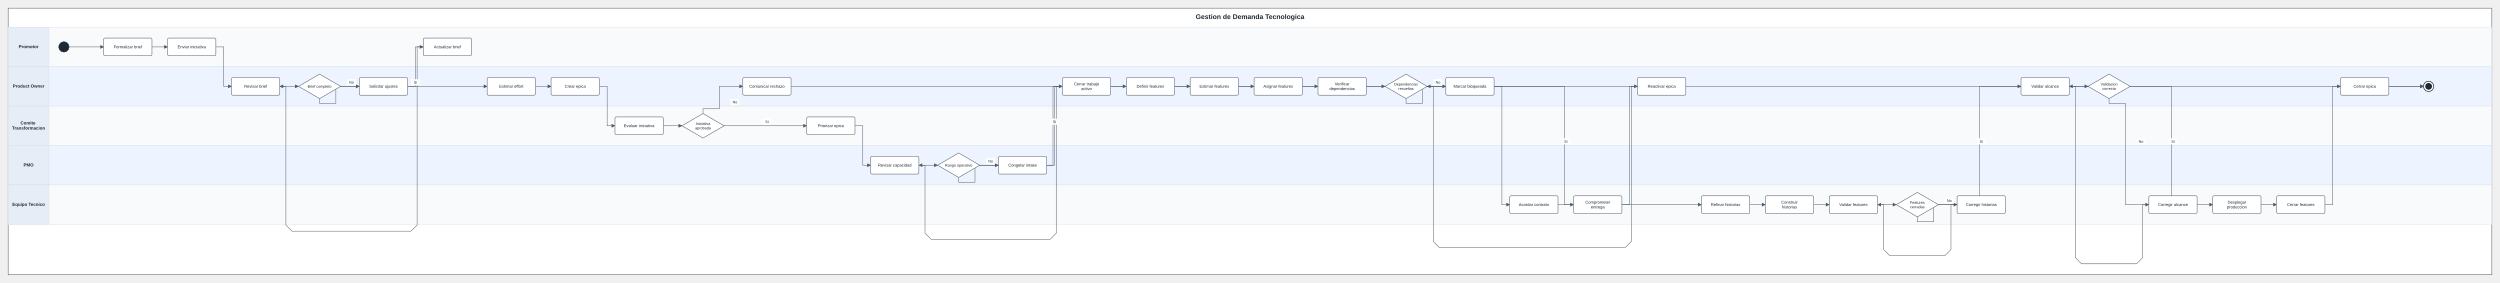
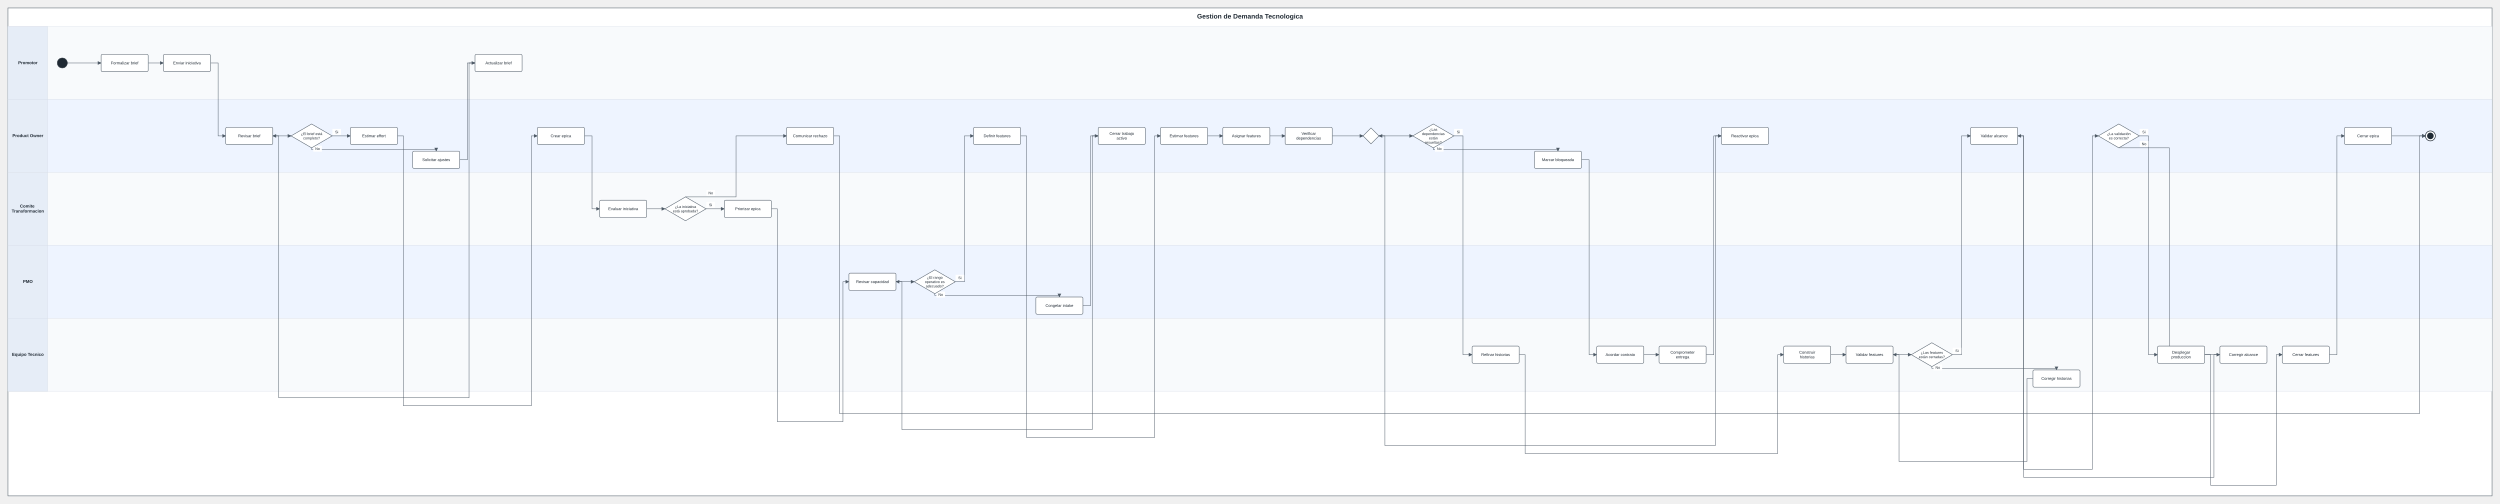
- <svg xmlns="http://www.w3.org/2000/svg" width="7354" height="832" viewBox="0 0 7354 832" role="img" aria-labelledby="title desc">
+ <svg xmlns="http://www.w3.org/2000/svg" width="7542" height="1520" viewBox="0 0 7542 1520" role="img" aria-labelledby="title desc">
  <defs>
    <marker id="arrow" viewBox="0 0 10 10" refX="9" refY="5" markerWidth="8" markerHeight="8" orient="auto-start-reverse">
      <path d="M 0 0 L 10 5 L 0 10 z" fill="#4f5b67" />
    </marker>
  </defs>
-   <rect x="24" y="24" width="7306" height="784" rx="0" fill="#ffffff" stroke="#4f5b67" stroke-width="1.5" />
-   <text x="3677.0" y="56" text-anchor="middle" font-family="Arial, sans-serif" font-size="20" font-weight="700" fill="#1f2933">Gestion de Demanda Tecnologica</text>
-   <rect x="24" y="80" width="7306" height="116" fill="#f8fafc" stroke="#d5dce6" stroke-width="1" />
-   <rect x="24" y="80" width="120" height="116" fill="#e6edf7" stroke="#d5dce6" stroke-width="1" />
-   <text x="84.0" y="138.0" text-anchor="middle" dominant-baseline="middle" font-family="Arial, sans-serif" font-size="13" font-weight="700" fill="#1f2933">
+   <rect x="24" y="24" width="7494" height="1472" rx="0" fill="#ffffff" stroke="#4f5b67" stroke-width="1.5" />
+   <text x="3771.0" y="56" text-anchor="middle" font-family="Arial, sans-serif" font-size="20" font-weight="700" fill="#1f2933">Gestion de Demanda Tecnologica</text>
+   <rect x="24" y="80" width="7494" height="220" fill="#f8fafc" stroke="#d5dce6" stroke-width="1" />
+   <rect x="24" y="80" width="120" height="220" fill="#e6edf7" stroke="#d5dce6" stroke-width="1" />
+   <text x="84.0" y="190.0" text-anchor="middle" dominant-baseline="middle" font-family="Arial, sans-serif" font-size="13" font-weight="700" fill="#1f2933">
    <tspan x="84.0" dy="-0.0">Promotor</tspan>
  </text>
-   <rect x="24" y="196" width="7306" height="116" fill="#eef4ff" stroke="#d5dce6" stroke-width="1" />
-   <rect x="24" y="196" width="120" height="116" fill="#e6edf7" stroke="#d5dce6" stroke-width="1" />
-   <text x="84.0" y="254.0" text-anchor="middle" dominant-baseline="middle" font-family="Arial, sans-serif" font-size="13" font-weight="700" fill="#1f2933">
+   <rect x="24" y="300" width="7494" height="220" fill="#eef4ff" stroke="#d5dce6" stroke-width="1" />
+   <rect x="24" y="300" width="120" height="220" fill="#e6edf7" stroke="#d5dce6" stroke-width="1" />
+   <text x="84.0" y="410.0" text-anchor="middle" dominant-baseline="middle" font-family="Arial, sans-serif" font-size="13" font-weight="700" fill="#1f2933">
    <tspan x="84.0" dy="-0.0">Product Owner</tspan>
  </text>
-   <rect x="24" y="312" width="7306" height="116" fill="#f8fafc" stroke="#d5dce6" stroke-width="1" />
-   <rect x="24" y="312" width="120" height="116" fill="#e6edf7" stroke="#d5dce6" stroke-width="1" />
-   <text x="84.0" y="370.0" text-anchor="middle" dominant-baseline="middle" font-family="Arial, sans-serif" font-size="13" font-weight="700" fill="#1f2933">
+   <rect x="24" y="520" width="7494" height="220" fill="#f8fafc" stroke="#d5dce6" stroke-width="1" />
+   <rect x="24" y="520" width="120" height="220" fill="#e6edf7" stroke="#d5dce6" stroke-width="1" />
+   <text x="84.0" y="630.0" text-anchor="middle" dominant-baseline="middle" font-family="Arial, sans-serif" font-size="13" font-weight="700" fill="#1f2933">
    <tspan x="84.0" dy="-7.5">Comite</tspan>
    <tspan x="84.0" dy="15">Transformacion</tspan>
  </text>
-   <rect x="24" y="428" width="7306" height="116" fill="#eef4ff" stroke="#d5dce6" stroke-width="1" />
-   <rect x="24" y="428" width="120" height="116" fill="#e6edf7" stroke="#d5dce6" stroke-width="1" />
-   <text x="84.0" y="486.0" text-anchor="middle" dominant-baseline="middle" font-family="Arial, sans-serif" font-size="13" font-weight="700" fill="#1f2933">
+   <rect x="24" y="740" width="7494" height="220" fill="#eef4ff" stroke="#d5dce6" stroke-width="1" />
+   <rect x="24" y="740" width="120" height="220" fill="#e6edf7" stroke="#d5dce6" stroke-width="1" />
+   <text x="84.0" y="850.0" text-anchor="middle" dominant-baseline="middle" font-family="Arial, sans-serif" font-size="13" font-weight="700" fill="#1f2933">
    <tspan x="84.0" dy="-0.0">PMO</tspan>
  </text>
-   <rect x="24" y="544" width="7306" height="116" fill="#f8fafc" stroke="#d5dce6" stroke-width="1" />
-   <rect x="24" y="544" width="120" height="116" fill="#e6edf7" stroke="#d5dce6" stroke-width="1" />
-   <text x="84.0" y="602.0" text-anchor="middle" dominant-baseline="middle" font-family="Arial, sans-serif" font-size="13" font-weight="700" fill="#1f2933">
+   <rect x="24" y="960" width="7494" height="220" fill="#f8fafc" stroke="#d5dce6" stroke-width="1" />
+   <rect x="24" y="960" width="120" height="220" fill="#e6edf7" stroke="#d5dce6" stroke-width="1" />
+   <text x="84.0" y="1070.0" text-anchor="middle" dominant-baseline="middle" font-family="Arial, sans-serif" font-size="13" font-weight="700" fill="#1f2933">
    <tspan x="84.0" dy="-0.0">Equipo Tecnico</tspan>
  </text>
  <g fill="none" stroke="#4f5b67" stroke-width="1.4" marker-end="url(#arrow)">
-     <polyline points="203.0,138.0 254.0,138.0 305.0,138.0" />
-     <polyline points="447.0,138.0 470.0,138.0 493.0,138.0" />
-     <polyline points="635.0,138.0 658.0,138.0 658.0,254.0 681.0,254.0" />
-     <polyline points="823.0,254.0 850.5,254.0 878.0,254.0" />
-     <polyline points="940,290.0 940,304.0 988,304.0 988,254.0 1057.0,254.0" />
-     <polyline points="1199.0,254.0 1222.0,254.0 1222.0,138.0 1245.0,138.0" />
-     <polyline points="1245.0,138.0 1227.0,138.0 1227.0,662 1209.0,680 859.0,680 841.0,662 841.0,254.0 823.0,254.0" />
-     <polyline points="1002.0,254.0 1217.5,254.0 1433.0,254.0" />
-     <polyline points="1575.0,254.0 1598.0,254.0 1621.0,254.0" />
-     <polyline points="1763.0,254.0 1786.0,254.0 1786.0,370.0 1809.0,370.0" />
-     <polyline points="1951.0,370.0 1978.5,370.0 2006.0,370.0" />
-     <polyline points="2068,334.0 2068,320.0 2116,320.0 2116,254.0 2185.0,254.0" />
-     <polyline points="2327.0,254.0 4728.0,254.0 7129.0,254.0" />
-     <polyline points="2130.0,370.0 2251.5,370.0 2373.0,370.0" />
-     <polyline points="2515.0,370.0 2538.0,370.0 2538.0,486.0 2561.0,486.0" />
-     <polyline points="2703.0,486.0 2730.5,486.0 2758.0,486.0" />
-     <polyline points="2820,522.0 2820,536.0 2868,536.0 2868,486.0 2937.0,486.0" />
-     <polyline points="3079.0,486.0 3102.0,486.0 3102.0,254.0 3125.0,254.0" />
-     <polyline points="3125.0,254.0 3107.0,254.0 3107.0,686 3089.0,704 2739.0,704 2721.0,686 2721.0,486.0 2703.0,486.0" />
-     <polyline points="2882.0,486.0 3097.5,486.0 3097.5,254.0 3313.0,254.0" />
-     <polyline points="3455.0,254.0 3478.0,254.0 3501.0,254.0" />
-     <polyline points="3643.0,254.0 3666.0,254.0 3689.0,254.0" />
-     <polyline points="3831.0,254.0 3854.0,254.0 3877.0,254.0" />
-     <polyline points="4019.0,254.0 4046.5,254.0 4074.0,254.0" />
-     <polyline points="4136,290.0 4136,304.0 4184,304.0 4184,254.0 4253.0,254.0" />
-     <polyline points="4395.0,254.0 4418.0,254.0 4418.0,602.0 4441.0,602.0" />
-     <polyline points="4583.0,602.0 4606.0,602.0 4629.0,602.0" />
-     <polyline points="4771.0,602.0 4794.0,602.0 4794.0,254.0 4817.0,254.0" />
-     <polyline points="4817.0,254.0 4799.0,254.0 4799.0,710 4781.0,728 4234.0,728 4216.0,710 4216.0,254.0 4198.0,254.0" />
-     <polyline points="4198.0,254.0 4601.5,254.0 4601.5,602.0 5005.0,602.0" />
-     <polyline points="5147.0,602.0 5170.0,602.0 5193.0,602.0" />
-     <polyline points="5335.0,602.0 5358.0,602.0 5381.0,602.0" />
-     <polyline points="5523.0,602.0 5550.5,602.0 5578.0,602.0" />
-     <polyline points="5640,638.0 5640,652.0 5688,652.0 5688,602.0 5757.0,602.0" />
-     <polyline points="5757.0,602.0 5739.0,602.0 5739.0,734 5721.0,752 5559.0,752 5541.0,734 5541.0,602.0 5523.0,602.0" />
-     <polyline points="5702.0,602.0 5823.5,602.0 5823.5,254.0 5945.0,254.0" />
-     <polyline points="6087.0,254.0 6114.5,254.0 6142.0,254.0" />
-     <polyline points="6204,290.0 6204,304.0 6252,304.0 6252,602.0 6321.0,602.0" />
-     <polyline points="6321.0,602.0 6303.0,602.0 6303.0,758 6285.0,776 6123.0,776 6105.0,758 6105.0,254.0 6087.0,254.0" />
-     <polyline points="6266.0,254.0 6387.5,254.0 6387.5,602.0 6509.0,602.0" />
-     <polyline points="6651.0,602.0 6674.0,602.0 6697.0,602.0" />
-     <polyline points="6839.0,602.0 6862.0,602.0 6862.0,254.0 6885.0,254.0" />
-     <polyline points="7027.0,254.0 7078.0,254.0 7129.0,254.0" />
+     <polyline points="203.0,190.0 254.0,190.0 305.0,190.0" />
+     <polyline points="447.0,190.0 470.0,190.0 493.0,190.0" />
+     <polyline points="635.0,190.0 658.0,190.0 658.0,410.0 681.0,410.0" />
+     <polyline points="823.0,410.0 850.5,410.0 878.0,410.0" />
+     <polyline points="940,446.0 940,451.0 1316,451.0 1316,456.0" />
+     <polyline points="1387.0,482.0 1410.0,482.0 1410.0,190.0 1433.0,190.0" />
+     <polyline points="1433.0,190.0 1415.0,190.0 1415.0,1200 841.0,1200 841.0,410.0 823.0,410.0" />
+     <polyline points="1002.0,410.0 1029.5,410.0 1057.0,410.0" />
+     <polyline points="1199.0,410.0 1217.0,410.0 1217.0,1224 1603.0,1224 1603.0,410.0 1621.0,410.0" />
+     <polyline points="1763.0,410.0 1786.0,410.0 1786.0,630.0 1809.0,630.0" />
+     <polyline points="1951.0,630.0 1978.5,630.0 2006.0,630.0" />
+     <polyline points="2068,594.0 2220.5,594.0 2220.5,410.0 2373.0,410.0" />
+     <polyline points="2515.0,410.0 2533.0,410.0 2533.0,1248 7299.0,1248 7299.0,410.0 7317.0,410.0" />
+     <polyline points="2130.0,630.0 2157.5,630.0 2185.0,630.0" />
+     <polyline points="2327.0,630.0 2345.0,630.0 2345.0,1272 2543.0,1272 2543.0,850.0 2561.0,850.0" />
+     <polyline points="2703.0,850.0 2730.5,850.0 2758.0,850.0" />
+     <polyline points="2820,886.0 2820,891.0 3196,891.0 3196,896.0" />
+     <polyline points="3267.0,922.0 3290.0,922.0 3290.0,410.0 3313.0,410.0" />
+     <polyline points="3313.0,410.0 3295.0,410.0 3295.0,1296 2721.0,1296 2721.0,850.0 2703.0,850.0" />
+     <polyline points="2882.0,850.0 2909.5,850.0 2909.5,410.0 2937.0,410.0" />
+     <polyline points="3079.0,410.0 3097.0,410.0 3097.0,1320 3483.0,1320 3483.0,410.0 3501.0,410.0" />
+     <polyline points="3643.0,410.0 3666.0,410.0 3689.0,410.0" />
+     <polyline points="3831.0,410.0 3854.0,410.0 3877.0,410.0" />
+     <polyline points="4019.0,410.0 4065.5,410.0 4112.0,410.0" />
+     <polyline points="4160.0,410.0 4211.0,410.0 4262.0,410.0" />
+     <polyline points="4324,446.0 4324,451.0 4700,451.0 4700,456.0" />
+     <polyline points="4771.0,482.0 4794.0,482.0 4794.0,1070.0 4817.0,1070.0" />
+     <polyline points="4959.0,1070.0 4982.0,1070.0 5005.0,1070.0" />
+     <polyline points="5147.0,1070.0 5170.0,1070.0 5170.0,410.0 5193.0,410.0" />
+     <polyline points="5193.0,410.0 5175.0,410.0 5175.0,1344 4178.0,1344 4178.0,410.0 4160.0,410.0" />
+     <polyline points="4386.0,410.0 4413.5,410.0 4413.5,1070.0 4441.0,1070.0" />
+     <polyline points="4583.0,1070.0 4601.0,1070.0 4601.0,1368 5363.0,1368 5363.0,1070.0 5381.0,1070.0" />
+     <polyline points="5523.0,1070.0 5546.0,1070.0 5569.0,1070.0" />
+     <polyline points="5711.0,1070.0 5738.5,1070.0 5766.0,1070.0" />
+     <polyline points="5828,1106.0 5828,1111.0 6204,1111.0 6204,1116.0" />
+     <polyline points="6133.0,1142.0 6115.0,1142.0 6115.0,1392 5729.0,1392 5729.0,1070.0 5711.0,1070.0" />
+     <polyline points="5890.0,1070.0 5917.5,1070.0 5917.5,410.0 5945.0,410.0" />
+     <polyline points="6087.0,410.0 6105.0,410.0 6105.0,1416 6312.0,1416 6312.0,410.0 6330.0,410.0" />
+     <polyline points="6392,446.0 6544.5,446.0 6544.5,1070.0 6697.0,1070.0" />
+     <polyline points="6697.0,1070.0 6679.0,1070.0 6679.0,1440 6105.0,1440 6105.0,410.0 6087.0,410.0" />
+     <polyline points="6454.0,410.0 6481.5,410.0 6481.5,1070.0 6509.0,1070.0" />
+     <polyline points="6651.0,1070.0 6669.0,1070.0 6669.0,1464 6867.0,1464 6867.0,1070.0 6885.0,1070.0" />
+     <polyline points="7027.0,1070.0 7050.0,1070.0 7050.0,410.0 7073.0,410.0" />
+     <polyline points="7215.0,410.0 7266.0,410.0 7317.0,410.0" />
  </g>
-   <rect x="1021.0" y="233.0" width="26" height="18" fill="#ffffff" stroke="none" />
-   <text x="1034.0" y="246.0" text-anchor="middle" font-family="Arial, sans-serif" font-size="11" fill="#1f2933">No</text>
-   <rect x="1209.0" y="233.0" width="26" height="18" fill="#ffffff" stroke="none" />
-   <text x="1222.0" y="246.0" text-anchor="middle" font-family="Arial, sans-serif" font-size="11" fill="#1f2933">Si</text>
-   <rect x="2149.0" y="291.0" width="26" height="18" fill="#ffffff" stroke="none" />
-   <text x="2162.0" y="304.0" text-anchor="middle" font-family="Arial, sans-serif" font-size="11" fill="#1f2933">No</text>
-   <rect x="2243.0" y="349.0" width="26" height="18" fill="#ffffff" stroke="none" />
-   <text x="2256.0" y="362.0" text-anchor="middle" font-family="Arial, sans-serif" font-size="11" fill="#1f2933">Si</text>
-   <rect x="2901.0" y="465.0" width="26" height="18" fill="#ffffff" stroke="none" />
-   <text x="2914.0" y="478.0" text-anchor="middle" font-family="Arial, sans-serif" font-size="11" fill="#1f2933">No</text>
-   <rect x="3089.0" y="349.0" width="26" height="18" fill="#ffffff" stroke="none" />
-   <text x="3102.0" y="362.0" text-anchor="middle" font-family="Arial, sans-serif" font-size="11" fill="#1f2933">Si</text>
-   <rect x="4217.0" y="233.0" width="26" height="18" fill="#ffffff" stroke="none" />
-   <text x="4230.0" y="246.0" text-anchor="middle" font-family="Arial, sans-serif" font-size="11" fill="#1f2933">No</text>
-   <rect x="4593.0" y="407.0" width="26" height="18" fill="#ffffff" stroke="none" />
-   <text x="4606.0" y="420.0" text-anchor="middle" font-family="Arial, sans-serif" font-size="11" fill="#1f2933">Si</text>
-   <rect x="5721.0" y="581.0" width="26" height="18" fill="#ffffff" stroke="none" />
-   <text x="5734.0" y="594.0" text-anchor="middle" font-family="Arial, sans-serif" font-size="11" fill="#1f2933">No</text>
-   <rect x="5815.0" y="407.0" width="26" height="18" fill="#ffffff" stroke="none" />
-   <text x="5828.0" y="420.0" text-anchor="middle" font-family="Arial, sans-serif" font-size="11" fill="#1f2933">Si</text>
-   <rect x="6285.0" y="407.0" width="26" height="18" fill="#ffffff" stroke="none" />
-   <text x="6298.0" y="420.0" text-anchor="middle" font-family="Arial, sans-serif" font-size="11" fill="#1f2933">No</text>
-   <rect x="6379.0" y="407.0" width="26" height="18" fill="#ffffff" stroke="none" />
-   <text x="6392.0" y="420.0" text-anchor="middle" font-family="Arial, sans-serif" font-size="11" fill="#1f2933">Si</text>
-   <circle cx="188" cy="138.0" r="15.0" fill="#1f2933" stroke="#1f2933" stroke-width="1.5" />
-   <rect x="305.0" y="112.0" width="142" height="52" rx="4" fill="#ffffff" stroke="#4f5b67" stroke-width="1.5" />
-   <text x="376" y="142.0" text-anchor="middle" font-family="Arial, sans-serif" font-size="12" fill="#1f2933">Formalizar brief</text>
-   <rect x="493.0" y="112.0" width="142" height="52" rx="4" fill="#ffffff" stroke="#4f5b67" stroke-width="1.5" />
-   <text x="564" y="142.0" text-anchor="middle" font-family="Arial, sans-serif" font-size="12" fill="#1f2933">Enviar iniciativa</text>
-   <rect x="681.0" y="228.0" width="142" height="52" rx="4" fill="#ffffff" stroke="#4f5b67" stroke-width="1.5" />
-   <text x="752" y="258.0" text-anchor="middle" font-family="Arial, sans-serif" font-size="12" fill="#1f2933">Revisar brief</text>
-   <polygon points="940,218.0 1002.0,254.0 940,290.0 878.0,254.0" fill="#ffffff" stroke="#4f5b67" stroke-width="1.5" />
-   <text x="940" y="258.0" text-anchor="middle" font-family="Arial, sans-serif" font-size="11" fill="#1f2933">Brief completo</text>
-   <rect x="1057.0" y="228.0" width="142" height="52" rx="4" fill="#ffffff" stroke="#4f5b67" stroke-width="1.5" />
-   <text x="1128" y="258.0" text-anchor="middle" font-family="Arial, sans-serif" font-size="12" fill="#1f2933">Solicitar ajustes</text>
-   <rect x="1245.0" y="112.0" width="142" height="52" rx="4" fill="#ffffff" stroke="#4f5b67" stroke-width="1.5" />
-   <text x="1316" y="142.0" text-anchor="middle" font-family="Arial, sans-serif" font-size="12" fill="#1f2933">Actualizar brief</text>
-   <rect x="1433.0" y="228.0" width="142" height="52" rx="4" fill="#ffffff" stroke="#4f5b67" stroke-width="1.5" />
-   <text x="1504" y="258.0" text-anchor="middle" font-family="Arial, sans-serif" font-size="12" fill="#1f2933">Estimar effort</text>
-   <rect x="1621.0" y="228.0" width="142" height="52" rx="4" fill="#ffffff" stroke="#4f5b67" stroke-width="1.5" />
-   <text x="1692" y="258.0" text-anchor="middle" font-family="Arial, sans-serif" font-size="12" fill="#1f2933">Crear epica</text>
-   <rect x="1809.0" y="344.0" width="142" height="52" rx="4" fill="#ffffff" stroke="#4f5b67" stroke-width="1.5" />
-   <text x="1880" y="374.0" text-anchor="middle" font-family="Arial, sans-serif" font-size="12" fill="#1f2933">Evaluar iniciativa</text>
-   <polygon points="2068,334.0 2130.0,370.0 2068,406.0 2006.0,370.0" fill="#ffffff" stroke="#4f5b67" stroke-width="1.5" />
-   <text x="2068" y="367.5" text-anchor="middle" font-family="Arial, sans-serif" font-size="11" fill="#1f2933">Iniciativa</text>
-   <text x="2068" y="380.5" text-anchor="middle" font-family="Arial, sans-serif" font-size="11" fill="#1f2933">aprobada</text>
-   <rect x="2185.0" y="228.0" width="142" height="52" rx="4" fill="#ffffff" stroke="#4f5b67" stroke-width="1.5" />
-   <text x="2256" y="258.0" text-anchor="middle" font-family="Arial, sans-serif" font-size="12" fill="#1f2933">Comunicar rechazo</text>
-   <rect x="2373.0" y="344.0" width="142" height="52" rx="4" fill="#ffffff" stroke="#4f5b67" stroke-width="1.5" />
-   <text x="2444" y="374.0" text-anchor="middle" font-family="Arial, sans-serif" font-size="12" fill="#1f2933">Priorizar epica</text>
-   <rect x="2561.0" y="460.0" width="142" height="52" rx="4" fill="#ffffff" stroke="#4f5b67" stroke-width="1.5" />
-   <text x="2632" y="490.0" text-anchor="middle" font-family="Arial, sans-serif" font-size="12" fill="#1f2933">Revisar capacidad</text>
-   <polygon points="2820,450.0 2882.0,486.0 2820,522.0 2758.0,486.0" fill="#ffffff" stroke="#4f5b67" stroke-width="1.5" />
-   <text x="2820" y="490.0" text-anchor="middle" font-family="Arial, sans-serif" font-size="11" fill="#1f2933">Rango operativo</text>
-   <rect x="2937.0" y="460.0" width="142" height="52" rx="4" fill="#ffffff" stroke="#4f5b67" stroke-width="1.5" />
-   <text x="3008" y="490.0" text-anchor="middle" font-family="Arial, sans-serif" font-size="12" fill="#1f2933">Congelar intake</text>
-   <rect x="3125.0" y="228.0" width="142" height="52" rx="4" fill="#ffffff" stroke="#4f5b67" stroke-width="1.5" />
-   <text x="3196" y="251.0" text-anchor="middle" font-family="Arial, sans-serif" font-size="12" fill="#1f2933">Cerrar trabajo</text>
-   <text x="3196" y="265.0" text-anchor="middle" font-family="Arial, sans-serif" font-size="12" fill="#1f2933">activo</text>
-   <rect x="3313.0" y="228.0" width="142" height="52" rx="4" fill="#ffffff" stroke="#4f5b67" stroke-width="1.5" />
-   <text x="3384" y="258.0" text-anchor="middle" font-family="Arial, sans-serif" font-size="12" fill="#1f2933">Definir features</text>
-   <rect x="3501.0" y="228.0" width="142" height="52" rx="4" fill="#ffffff" stroke="#4f5b67" stroke-width="1.5" />
-   <text x="3572" y="258.0" text-anchor="middle" font-family="Arial, sans-serif" font-size="12" fill="#1f2933">Estimar features</text>
-   <rect x="3689.0" y="228.0" width="142" height="52" rx="4" fill="#ffffff" stroke="#4f5b67" stroke-width="1.5" />
-   <text x="3760" y="258.0" text-anchor="middle" font-family="Arial, sans-serif" font-size="12" fill="#1f2933">Asignar features</text>
-   <rect x="3877.0" y="228.0" width="142" height="52" rx="4" fill="#ffffff" stroke="#4f5b67" stroke-width="1.5" />
-   <text x="3948" y="251.0" text-anchor="middle" font-family="Arial, sans-serif" font-size="12" fill="#1f2933">Verificar</text>
-   <text x="3948" y="265.0" text-anchor="middle" font-family="Arial, sans-serif" font-size="12" fill="#1f2933">dependencias</text>
-   <polygon points="4136,218.0 4198.0,254.0 4136,290.0 4074.0,254.0" fill="#ffffff" stroke="#4f5b67" stroke-width="1.5" />
-   <text x="4136" y="251.5" text-anchor="middle" font-family="Arial, sans-serif" font-size="11" fill="#1f2933">Dependencias</text>
-   <text x="4136" y="264.5" text-anchor="middle" font-family="Arial, sans-serif" font-size="11" fill="#1f2933">resueltas</text>
-   <rect x="4253.0" y="228.0" width="142" height="52" rx="4" fill="#ffffff" stroke="#4f5b67" stroke-width="1.5" />
-   <text x="4324" y="258.0" text-anchor="middle" font-family="Arial, sans-serif" font-size="12" fill="#1f2933">Marcar bloqueada</text>
-   <rect x="4441.0" y="576.0" width="142" height="52" rx="4" fill="#ffffff" stroke="#4f5b67" stroke-width="1.5" />
-   <text x="4512" y="606.0" text-anchor="middle" font-family="Arial, sans-serif" font-size="12" fill="#1f2933">Acordar contrato</text>
-   <rect x="4629.0" y="576.0" width="142" height="52" rx="4" fill="#ffffff" stroke="#4f5b67" stroke-width="1.5" />
-   <text x="4700" y="599.0" text-anchor="middle" font-family="Arial, sans-serif" font-size="12" fill="#1f2933">Comprometer</text>
-   <text x="4700" y="613.0" text-anchor="middle" font-family="Arial, sans-serif" font-size="12" fill="#1f2933">entrega</text>
-   <rect x="4817.0" y="228.0" width="142" height="52" rx="4" fill="#ffffff" stroke="#4f5b67" stroke-width="1.5" />
-   <text x="4888" y="258.0" text-anchor="middle" font-family="Arial, sans-serif" font-size="12" fill="#1f2933">Reactivar epica</text>
-   <rect x="5005.0" y="576.0" width="142" height="52" rx="4" fill="#ffffff" stroke="#4f5b67" stroke-width="1.5" />
-   <text x="5076" y="606.0" text-anchor="middle" font-family="Arial, sans-serif" font-size="12" fill="#1f2933">Refinar historias</text>
-   <rect x="5193.0" y="576.0" width="142" height="52" rx="4" fill="#ffffff" stroke="#4f5b67" stroke-width="1.5" />
-   <text x="5264" y="599.0" text-anchor="middle" font-family="Arial, sans-serif" font-size="12" fill="#1f2933">Construir</text>
-   <text x="5264" y="613.0" text-anchor="middle" font-family="Arial, sans-serif" font-size="12" fill="#1f2933">historias</text>
-   <rect x="5381.0" y="576.0" width="142" height="52" rx="4" fill="#ffffff" stroke="#4f5b67" stroke-width="1.5" />
-   <text x="5452" y="606.0" text-anchor="middle" font-family="Arial, sans-serif" font-size="12" fill="#1f2933">Validar features</text>
-   <polygon points="5640,566.0 5702.0,602.0 5640,638.0 5578.0,602.0" fill="#ffffff" stroke="#4f5b67" stroke-width="1.5" />
-   <text x="5640" y="599.5" text-anchor="middle" font-family="Arial, sans-serif" font-size="11" fill="#1f2933">Features</text>
-   <text x="5640" y="612.5" text-anchor="middle" font-family="Arial, sans-serif" font-size="11" fill="#1f2933">cerradas</text>
-   <rect x="5757.0" y="576.0" width="142" height="52" rx="4" fill="#ffffff" stroke="#4f5b67" stroke-width="1.5" />
-   <text x="5828" y="606.0" text-anchor="middle" font-family="Arial, sans-serif" font-size="12" fill="#1f2933">Corregir historias</text>
-   <rect x="5945.0" y="228.0" width="142" height="52" rx="4" fill="#ffffff" stroke="#4f5b67" stroke-width="1.5" />
-   <text x="6016" y="258.0" text-anchor="middle" font-family="Arial, sans-serif" font-size="12" fill="#1f2933">Validar alcance</text>
-   <polygon points="6204,218.0 6266.0,254.0 6204,290.0 6142.0,254.0" fill="#ffffff" stroke="#4f5b67" stroke-width="1.5" />
-   <text x="6204" y="251.5" text-anchor="middle" font-family="Arial, sans-serif" font-size="11" fill="#1f2933">Validacion</text>
-   <text x="6204" y="264.5" text-anchor="middle" font-family="Arial, sans-serif" font-size="11" fill="#1f2933">correcta</text>
-   <rect x="6321.0" y="576.0" width="142" height="52" rx="4" fill="#ffffff" stroke="#4f5b67" stroke-width="1.5" />
-   <text x="6392" y="606.0" text-anchor="middle" font-family="Arial, sans-serif" font-size="12" fill="#1f2933">Corregir alcance</text>
-   <rect x="6509.0" y="576.0" width="142" height="52" rx="4" fill="#ffffff" stroke="#4f5b67" stroke-width="1.5" />
-   <text x="6580" y="599.0" text-anchor="middle" font-family="Arial, sans-serif" font-size="12" fill="#1f2933">Desplegar</text>
-   <text x="6580" y="613.0" text-anchor="middle" font-family="Arial, sans-serif" font-size="12" fill="#1f2933">produccion</text>
-   <rect x="6697.0" y="576.0" width="142" height="52" rx="4" fill="#ffffff" stroke="#4f5b67" stroke-width="1.5" />
-   <text x="6768" y="606.0" text-anchor="middle" font-family="Arial, sans-serif" font-size="12" fill="#1f2933">Cerrar features</text>
-   <rect x="6885.0" y="228.0" width="142" height="52" rx="4" fill="#ffffff" stroke="#4f5b67" stroke-width="1.5" />
-   <text x="6956" y="258.0" text-anchor="middle" font-family="Arial, sans-serif" font-size="12" fill="#1f2933">Cerrar epica</text>
-   <circle cx="7144" cy="254.0" r="15.0" fill="#ffffff" stroke="#1f2933" stroke-width="2" />
-   <circle cx="7144" cy="254.0" r="10.0" fill="#1f2933" stroke="none" />
+   <rect x="945.0" y="439.5" width="26" height="18" fill="#ffffff" stroke="none" />
+   <text x="958.0" y="452.5" text-anchor="middle" font-family="Arial, sans-serif" font-size="11" fill="#1f2933">No</text>
+   <rect x="1002.75" y="389.0" width="26" height="18" fill="#ffffff" stroke="none" />
+   <text x="1015.75" y="402.0" text-anchor="middle" font-family="Arial, sans-serif" font-size="11" fill="#1f2933">Si</text>
+   <rect x="2131.25" y="573.0" width="26" height="18" fill="#ffffff" stroke="none" />
+   <text x="2144.25" y="586.0" text-anchor="middle" font-family="Arial, sans-serif" font-size="11" fill="#1f2933">No</text>
+   <rect x="2130.75" y="609.0" width="26" height="18" fill="#ffffff" stroke="none" />
+   <text x="2143.75" y="622.0" text-anchor="middle" font-family="Arial, sans-serif" font-size="11" fill="#1f2933">Si</text>
+   <rect x="2825.0" y="879.5" width="26" height="18" fill="#ffffff" stroke="none" />
+   <text x="2838.0" y="892.5" text-anchor="middle" font-family="Arial, sans-serif" font-size="11" fill="#1f2933">No</text>
+   <rect x="2882.75" y="829.0" width="26" height="18" fill="#ffffff" stroke="none" />
+   <text x="2895.75" y="842.0" text-anchor="middle" font-family="Arial, sans-serif" font-size="11" fill="#1f2933">Si</text>
+   <rect x="4329.0" y="439.5" width="26" height="18" fill="#ffffff" stroke="none" />
+   <text x="4342.0" y="452.5" text-anchor="middle" font-family="Arial, sans-serif" font-size="11" fill="#1f2933">No</text>
+   <rect x="4386.75" y="389.0" width="26" height="18" fill="#ffffff" stroke="none" />
+   <text x="4399.75" y="402.0" text-anchor="middle" font-family="Arial, sans-serif" font-size="11" fill="#1f2933">Si</text>
+   <rect x="5833.0" y="1099.5" width="26" height="18" fill="#ffffff" stroke="none" />
+   <text x="5846.0" y="1112.5" text-anchor="middle" font-family="Arial, sans-serif" font-size="11" fill="#1f2933">No</text>
+   <rect x="5890.75" y="1049.0" width="26" height="18" fill="#ffffff" stroke="none" />
+   <text x="5903.75" y="1062.0" text-anchor="middle" font-family="Arial, sans-serif" font-size="11" fill="#1f2933">Si</text>
+   <rect x="6455.25" y="425.0" width="26" height="18" fill="#ffffff" stroke="none" />
+   <text x="6468.25" y="438.0" text-anchor="middle" font-family="Arial, sans-serif" font-size="11" fill="#1f2933">No</text>
+   <rect x="6454.75" y="389.0" width="26" height="18" fill="#ffffff" stroke="none" />
+   <text x="6467.75" y="402.0" text-anchor="middle" font-family="Arial, sans-serif" font-size="11" fill="#1f2933">Si</text>
+   <circle cx="188" cy="190.0" r="15.0" fill="#1f2933" stroke="#1f2933" stroke-width="1.5" />
+   <rect x="305.0" y="164.0" width="142" height="52" rx="4" fill="#ffffff" stroke="#4f5b67" stroke-width="1.5" />
+   <text x="376" y="194.0" text-anchor="middle" font-family="Arial, sans-serif" font-size="12" fill="#1f2933">Formalizar brief</text>
+   <rect x="493.0" y="164.0" width="142" height="52" rx="4" fill="#ffffff" stroke="#4f5b67" stroke-width="1.5" />
+   <text x="564" y="194.0" text-anchor="middle" font-family="Arial, sans-serif" font-size="12" fill="#1f2933">Enviar iniciativa</text>
+   <rect x="681.0" y="384.0" width="142" height="52" rx="4" fill="#ffffff" stroke="#4f5b67" stroke-width="1.5" />
+   <text x="752" y="414.0" text-anchor="middle" font-family="Arial, sans-serif" font-size="12" fill="#1f2933">Revisar brief</text>
+   <polygon points="940,374.0 1002.0,410.0 940,446.0 878.0,410.0" fill="#ffffff" stroke="#4f5b67" stroke-width="1.5" />
+   <text x="940" y="407.5" text-anchor="middle" font-family="Arial, sans-serif" font-size="11" fill="#1f2933">¿El brief está</text>
+   <text x="940" y="420.5" text-anchor="middle" font-family="Arial, sans-serif" font-size="11" fill="#1f2933">completo?</text>
+   <rect x="1245.0" y="456.0" width="142" height="52" rx="4" fill="#ffffff" stroke="#4f5b67" stroke-width="1.5" />
+   <text x="1316" y="486.0" text-anchor="middle" font-family="Arial, sans-serif" font-size="12" fill="#1f2933">Solicitar ajustes</text>
+   <rect x="1433.0" y="164.0" width="142" height="52" rx="4" fill="#ffffff" stroke="#4f5b67" stroke-width="1.5" />
+   <text x="1504" y="194.0" text-anchor="middle" font-family="Arial, sans-serif" font-size="12" fill="#1f2933">Actualizar brief</text>
+   <rect x="1057.0" y="384.0" width="142" height="52" rx="4" fill="#ffffff" stroke="#4f5b67" stroke-width="1.5" />
+   <text x="1128" y="414.0" text-anchor="middle" font-family="Arial, sans-serif" font-size="12" fill="#1f2933">Estimar effort</text>
+   <rect x="1621.0" y="384.0" width="142" height="52" rx="4" fill="#ffffff" stroke="#4f5b67" stroke-width="1.5" />
+   <text x="1692" y="414.0" text-anchor="middle" font-family="Arial, sans-serif" font-size="12" fill="#1f2933">Crear epica</text>
+   <rect x="1809.0" y="604.0" width="142" height="52" rx="4" fill="#ffffff" stroke="#4f5b67" stroke-width="1.5" />
+   <text x="1880" y="634.0" text-anchor="middle" font-family="Arial, sans-serif" font-size="12" fill="#1f2933">Evaluar iniciativa</text>
+   <polygon points="2068,594.0 2130.0,630.0 2068,666.0 2006.0,630.0" fill="#ffffff" stroke="#4f5b67" stroke-width="1.5" />
+   <text x="2068" y="627.5" text-anchor="middle" font-family="Arial, sans-serif" font-size="11" fill="#1f2933">¿La iniciativa</text>
+   <text x="2068" y="640.5" text-anchor="middle" font-family="Arial, sans-serif" font-size="11" fill="#1f2933">está aprobada?</text>
+   <rect x="2373.0" y="384.0" width="142" height="52" rx="4" fill="#ffffff" stroke="#4f5b67" stroke-width="1.5" />
+   <text x="2444" y="414.0" text-anchor="middle" font-family="Arial, sans-serif" font-size="12" fill="#1f2933">Comunicar rechazo</text>
+   <rect x="2185.0" y="604.0" width="142" height="52" rx="4" fill="#ffffff" stroke="#4f5b67" stroke-width="1.5" />
+   <text x="2256" y="634.0" text-anchor="middle" font-family="Arial, sans-serif" font-size="12" fill="#1f2933">Priorizar epica</text>
+   <rect x="2561.0" y="824.0" width="142" height="52" rx="4" fill="#ffffff" stroke="#4f5b67" stroke-width="1.5" />
+   <text x="2632" y="854.0" text-anchor="middle" font-family="Arial, sans-serif" font-size="12" fill="#1f2933">Revisar capacidad</text>
+   <polygon points="2820,814.0 2882.0,850.0 2820,886.0 2758.0,850.0" fill="#ffffff" stroke="#4f5b67" stroke-width="1.5" />
+   <text x="2820" y="841.0" text-anchor="middle" font-family="Arial, sans-serif" font-size="11" fill="#1f2933">¿El rango</text>
+   <text x="2820" y="854.0" text-anchor="middle" font-family="Arial, sans-serif" font-size="11" fill="#1f2933">operativo es</text>
+   <text x="2820" y="867.0" text-anchor="middle" font-family="Arial, sans-serif" font-size="11" fill="#1f2933">adecuado?</text>
+   <rect x="3125.0" y="896.0" width="142" height="52" rx="4" fill="#ffffff" stroke="#4f5b67" stroke-width="1.5" />
+   <text x="3196" y="926.0" text-anchor="middle" font-family="Arial, sans-serif" font-size="12" fill="#1f2933">Congelar intake</text>
+   <rect x="3313.0" y="384.0" width="142" height="52" rx="4" fill="#ffffff" stroke="#4f5b67" stroke-width="1.5" />
+   <text x="3384" y="407.0" text-anchor="middle" font-family="Arial, sans-serif" font-size="12" fill="#1f2933">Cerrar trabajo</text>
+   <text x="3384" y="421.0" text-anchor="middle" font-family="Arial, sans-serif" font-size="12" fill="#1f2933">activo</text>
+   <rect x="2937.0" y="384.0" width="142" height="52" rx="4" fill="#ffffff" stroke="#4f5b67" stroke-width="1.5" />
+   <text x="3008" y="414.0" text-anchor="middle" font-family="Arial, sans-serif" font-size="12" fill="#1f2933">Definir features</text>
+   <rect x="3501.0" y="384.0" width="142" height="52" rx="4" fill="#ffffff" stroke="#4f5b67" stroke-width="1.5" />
+   <text x="3572" y="414.0" text-anchor="middle" font-family="Arial, sans-serif" font-size="12" fill="#1f2933">Estimar features</text>
+   <rect x="3689.0" y="384.0" width="142" height="52" rx="4" fill="#ffffff" stroke="#4f5b67" stroke-width="1.5" />
+   <text x="3760" y="414.0" text-anchor="middle" font-family="Arial, sans-serif" font-size="12" fill="#1f2933">Asignar features</text>
+   <rect x="3877.0" y="384.0" width="142" height="52" rx="4" fill="#ffffff" stroke="#4f5b67" stroke-width="1.5" />
+   <text x="3948" y="407.0" text-anchor="middle" font-family="Arial, sans-serif" font-size="12" fill="#1f2933">Verificar</text>
+   <text x="3948" y="421.0" text-anchor="middle" font-family="Arial, sans-serif" font-size="12" fill="#1f2933">dependencias</text>
+   <polygon points="4136,386.0 4160.0,410.0 4136,434.0 4112.0,410.0" fill="#ffffff" stroke="#4f5b67" stroke-width="1.5" />
+   <polygon points="4324,374.0 4386.0,410.0 4324,446.0 4262.0,410.0" fill="#ffffff" stroke="#4f5b67" stroke-width="1.5" />
+   <text x="4324" y="394.5" text-anchor="middle" font-family="Arial, sans-serif" font-size="11" fill="#1f2933">¿Las</text>
+   <text x="4324" y="407.5" text-anchor="middle" font-family="Arial, sans-serif" font-size="11" fill="#1f2933">dependencias</text>
+   <text x="4324" y="420.5" text-anchor="middle" font-family="Arial, sans-serif" font-size="11" fill="#1f2933">están</text>
+   <text x="4324" y="433.5" text-anchor="middle" font-family="Arial, sans-serif" font-size="11" fill="#1f2933">resueltas?</text>
+   <rect x="4629.0" y="456.0" width="142" height="52" rx="4" fill="#ffffff" stroke="#4f5b67" stroke-width="1.5" />
+   <text x="4700" y="486.0" text-anchor="middle" font-family="Arial, sans-serif" font-size="12" fill="#1f2933">Marcar bloqueada</text>
+   <rect x="4817.0" y="1044.0" width="142" height="52" rx="4" fill="#ffffff" stroke="#4f5b67" stroke-width="1.5" />
+   <text x="4888" y="1074.0" text-anchor="middle" font-family="Arial, sans-serif" font-size="12" fill="#1f2933">Acordar contrato</text>
+   <rect x="5005.0" y="1044.0" width="142" height="52" rx="4" fill="#ffffff" stroke="#4f5b67" stroke-width="1.5" />
+   <text x="5076" y="1067.0" text-anchor="middle" font-family="Arial, sans-serif" font-size="12" fill="#1f2933">Comprometer</text>
+   <text x="5076" y="1081.0" text-anchor="middle" font-family="Arial, sans-serif" font-size="12" fill="#1f2933">entrega</text>
+   <rect x="5193.0" y="384.0" width="142" height="52" rx="4" fill="#ffffff" stroke="#4f5b67" stroke-width="1.5" />
+   <text x="5264" y="414.0" text-anchor="middle" font-family="Arial, sans-serif" font-size="12" fill="#1f2933">Reactivar epica</text>
+   <rect x="4441.0" y="1044.0" width="142" height="52" rx="4" fill="#ffffff" stroke="#4f5b67" stroke-width="1.5" />
+   <text x="4512" y="1074.0" text-anchor="middle" font-family="Arial, sans-serif" font-size="12" fill="#1f2933">Refinar historias</text>
+   <rect x="5381.0" y="1044.0" width="142" height="52" rx="4" fill="#ffffff" stroke="#4f5b67" stroke-width="1.5" />
+   <text x="5452" y="1067.0" text-anchor="middle" font-family="Arial, sans-serif" font-size="12" fill="#1f2933">Construir</text>
+   <text x="5452" y="1081.0" text-anchor="middle" font-family="Arial, sans-serif" font-size="12" fill="#1f2933">historias</text>
+   <rect x="5569.0" y="1044.0" width="142" height="52" rx="4" fill="#ffffff" stroke="#4f5b67" stroke-width="1.5" />
+   <text x="5640" y="1074.0" text-anchor="middle" font-family="Arial, sans-serif" font-size="12" fill="#1f2933">Validar features</text>
+   <polygon points="5828,1034.0 5890.0,1070.0 5828,1106.0 5766.0,1070.0" fill="#ffffff" stroke="#4f5b67" stroke-width="1.5" />
+   <text x="5828" y="1067.5" text-anchor="middle" font-family="Arial, sans-serif" font-size="11" fill="#1f2933">¿Las features</text>
+   <text x="5828" y="1080.5" text-anchor="middle" font-family="Arial, sans-serif" font-size="11" fill="#1f2933">están cerradas?</text>
+   <rect x="6133.0" y="1116.0" width="142" height="52" rx="4" fill="#ffffff" stroke="#4f5b67" stroke-width="1.5" />
+   <text x="6204" y="1146.0" text-anchor="middle" font-family="Arial, sans-serif" font-size="12" fill="#1f2933">Corregir historias</text>
+   <rect x="5945.0" y="384.0" width="142" height="52" rx="4" fill="#ffffff" stroke="#4f5b67" stroke-width="1.5" />
+   <text x="6016" y="414.0" text-anchor="middle" font-family="Arial, sans-serif" font-size="12" fill="#1f2933">Validar alcance</text>
+   <polygon points="6392,374.0 6454.0,410.0 6392,446.0 6330.0,410.0" fill="#ffffff" stroke="#4f5b67" stroke-width="1.5" />
+   <text x="6392" y="407.5" text-anchor="middle" font-family="Arial, sans-serif" font-size="11" fill="#1f2933">¿La validación</text>
+   <text x="6392" y="420.5" text-anchor="middle" font-family="Arial, sans-serif" font-size="11" fill="#1f2933">es correcta?</text>
+   <rect x="6697.0" y="1044.0" width="142" height="52" rx="4" fill="#ffffff" stroke="#4f5b67" stroke-width="1.5" />
+   <text x="6768" y="1074.0" text-anchor="middle" font-family="Arial, sans-serif" font-size="12" fill="#1f2933">Corregir alcance</text>
+   <rect x="6509.0" y="1044.0" width="142" height="52" rx="4" fill="#ffffff" stroke="#4f5b67" stroke-width="1.5" />
+   <text x="6580" y="1067.0" text-anchor="middle" font-family="Arial, sans-serif" font-size="12" fill="#1f2933">Desplegar</text>
+   <text x="6580" y="1081.0" text-anchor="middle" font-family="Arial, sans-serif" font-size="12" fill="#1f2933">produccion</text>
+   <rect x="6885.0" y="1044.0" width="142" height="52" rx="4" fill="#ffffff" stroke="#4f5b67" stroke-width="1.5" />
+   <text x="6956" y="1074.0" text-anchor="middle" font-family="Arial, sans-serif" font-size="12" fill="#1f2933">Cerrar features</text>
+   <rect x="7073.0" y="384.0" width="142" height="52" rx="4" fill="#ffffff" stroke="#4f5b67" stroke-width="1.5" />
+   <text x="7144" y="414.0" text-anchor="middle" font-family="Arial, sans-serif" font-size="12" fill="#1f2933">Cerrar epica</text>
+   <circle cx="7332" cy="410.0" r="15.0" fill="#ffffff" stroke="#1f2933" stroke-width="2" />
+   <circle cx="7332" cy="410.0" r="10.0" fill="#1f2933" stroke="none" />
</svg>
